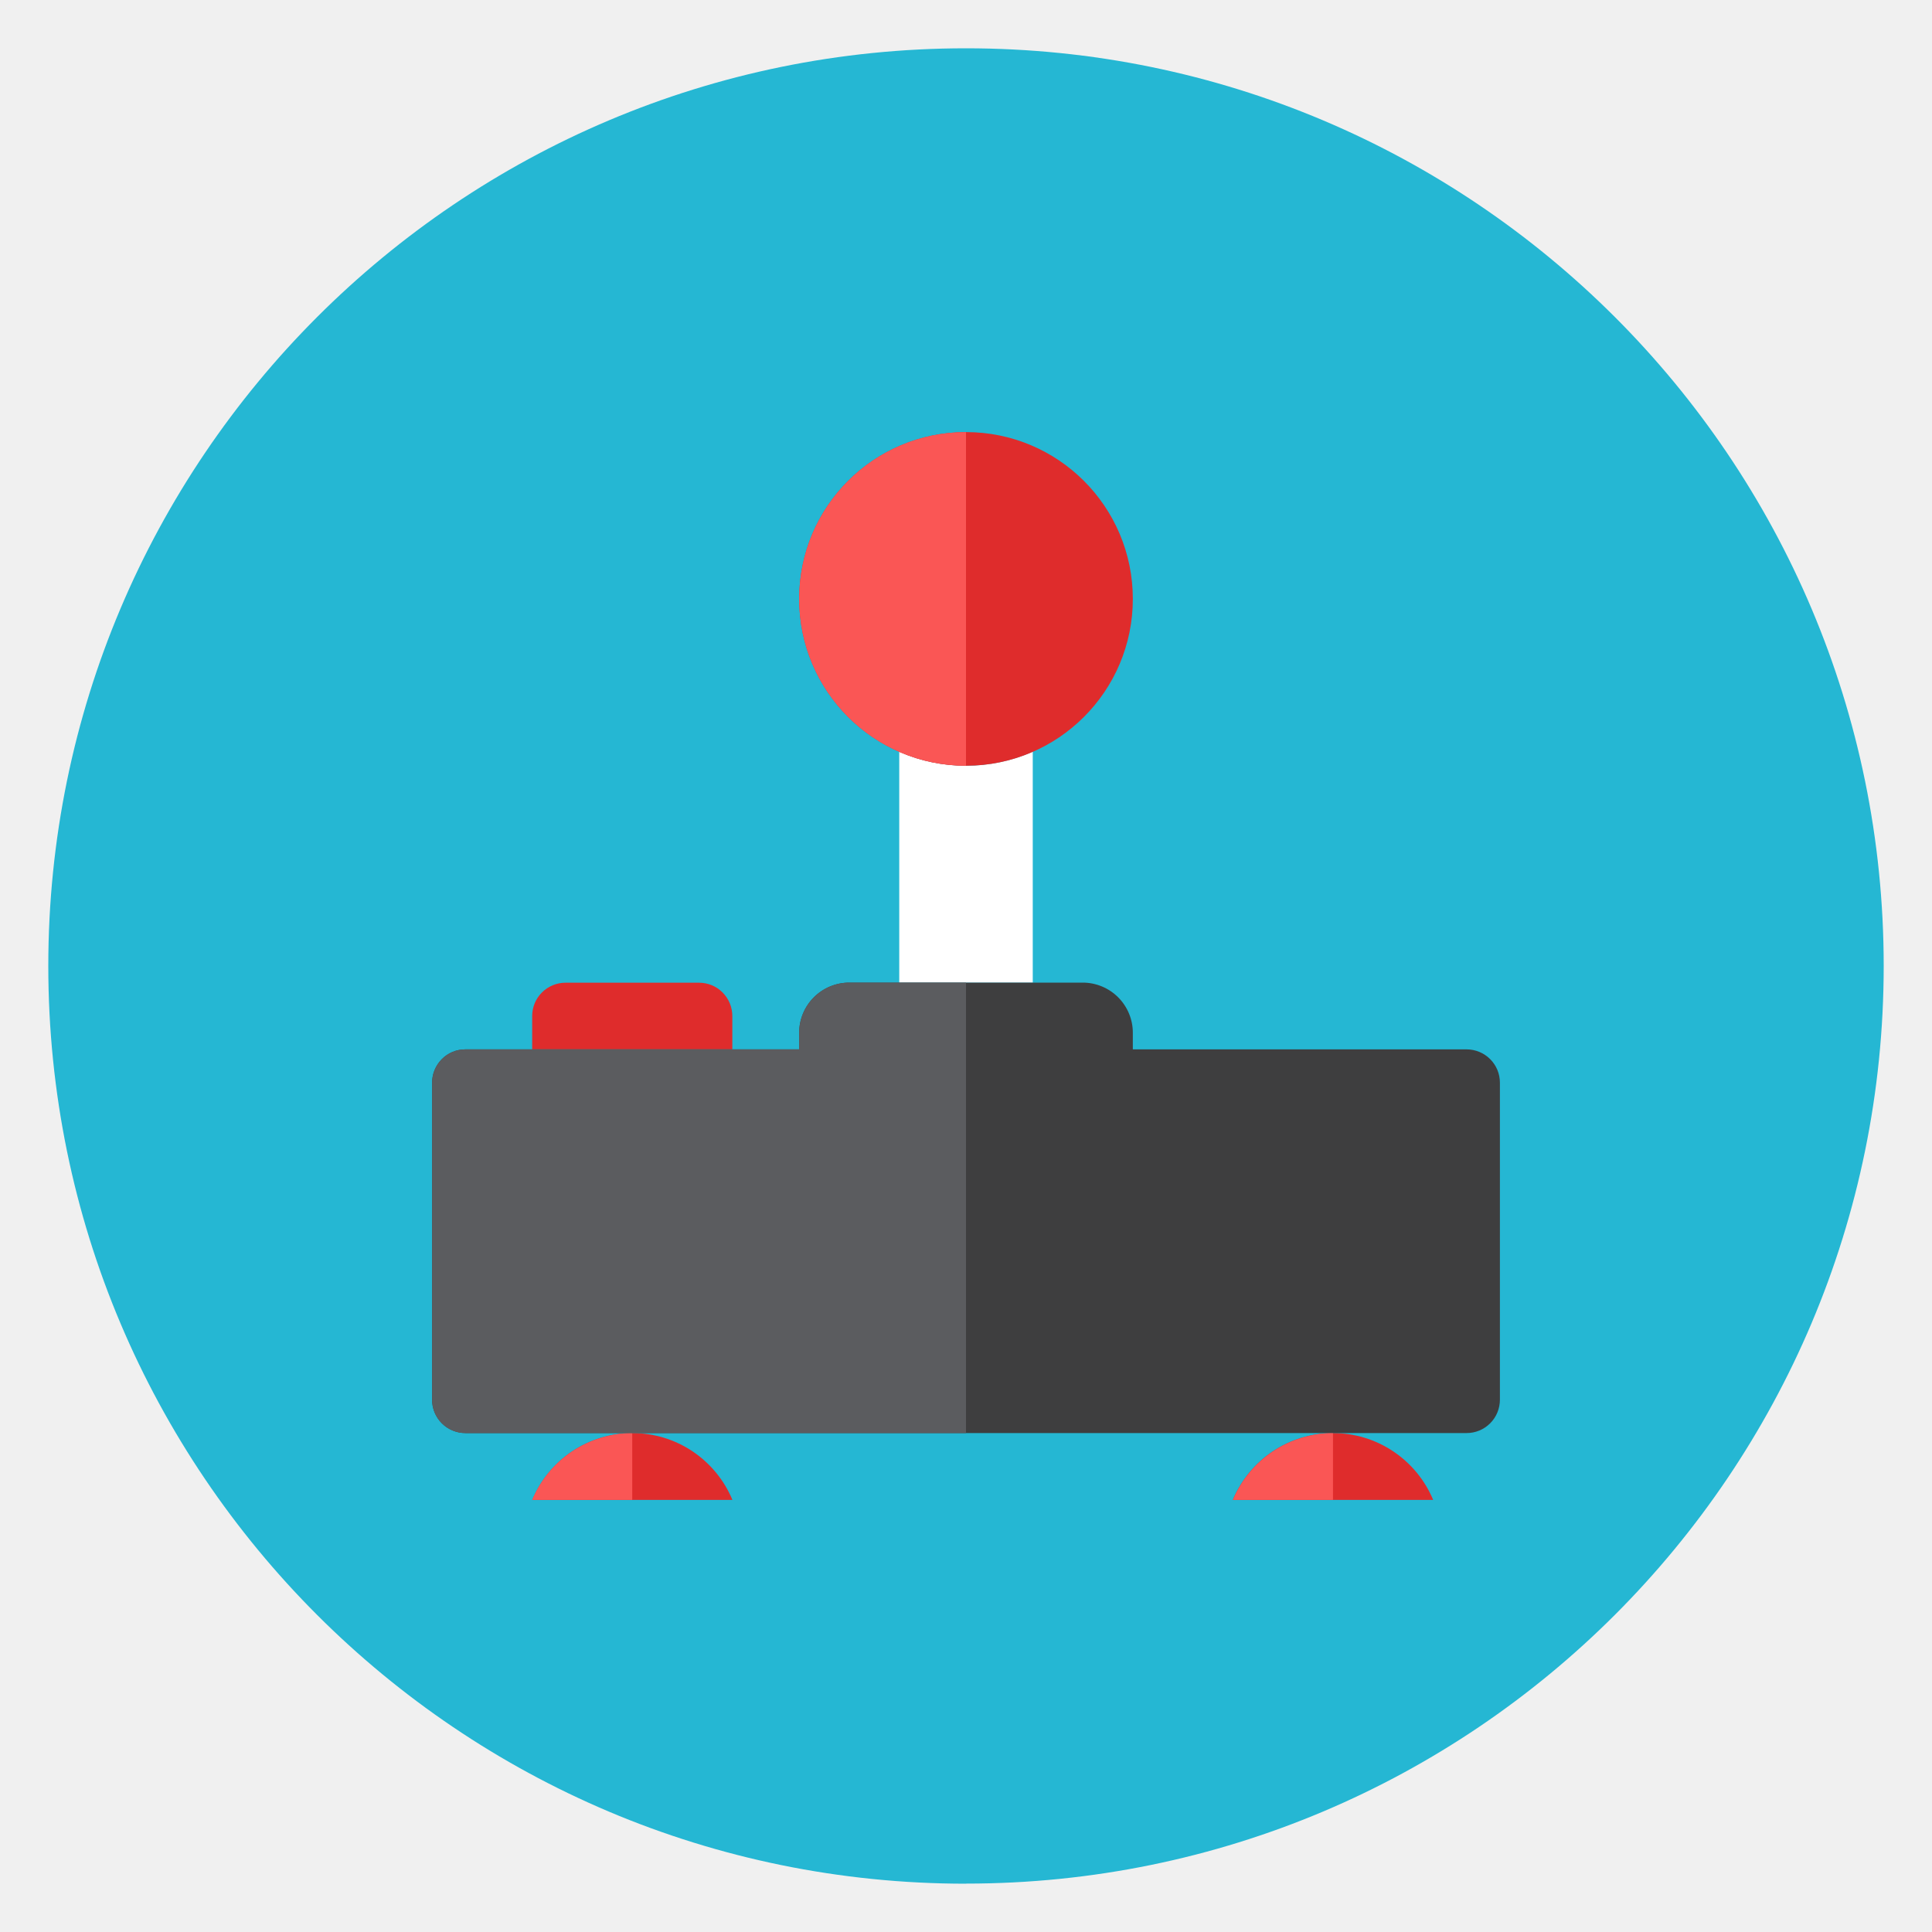
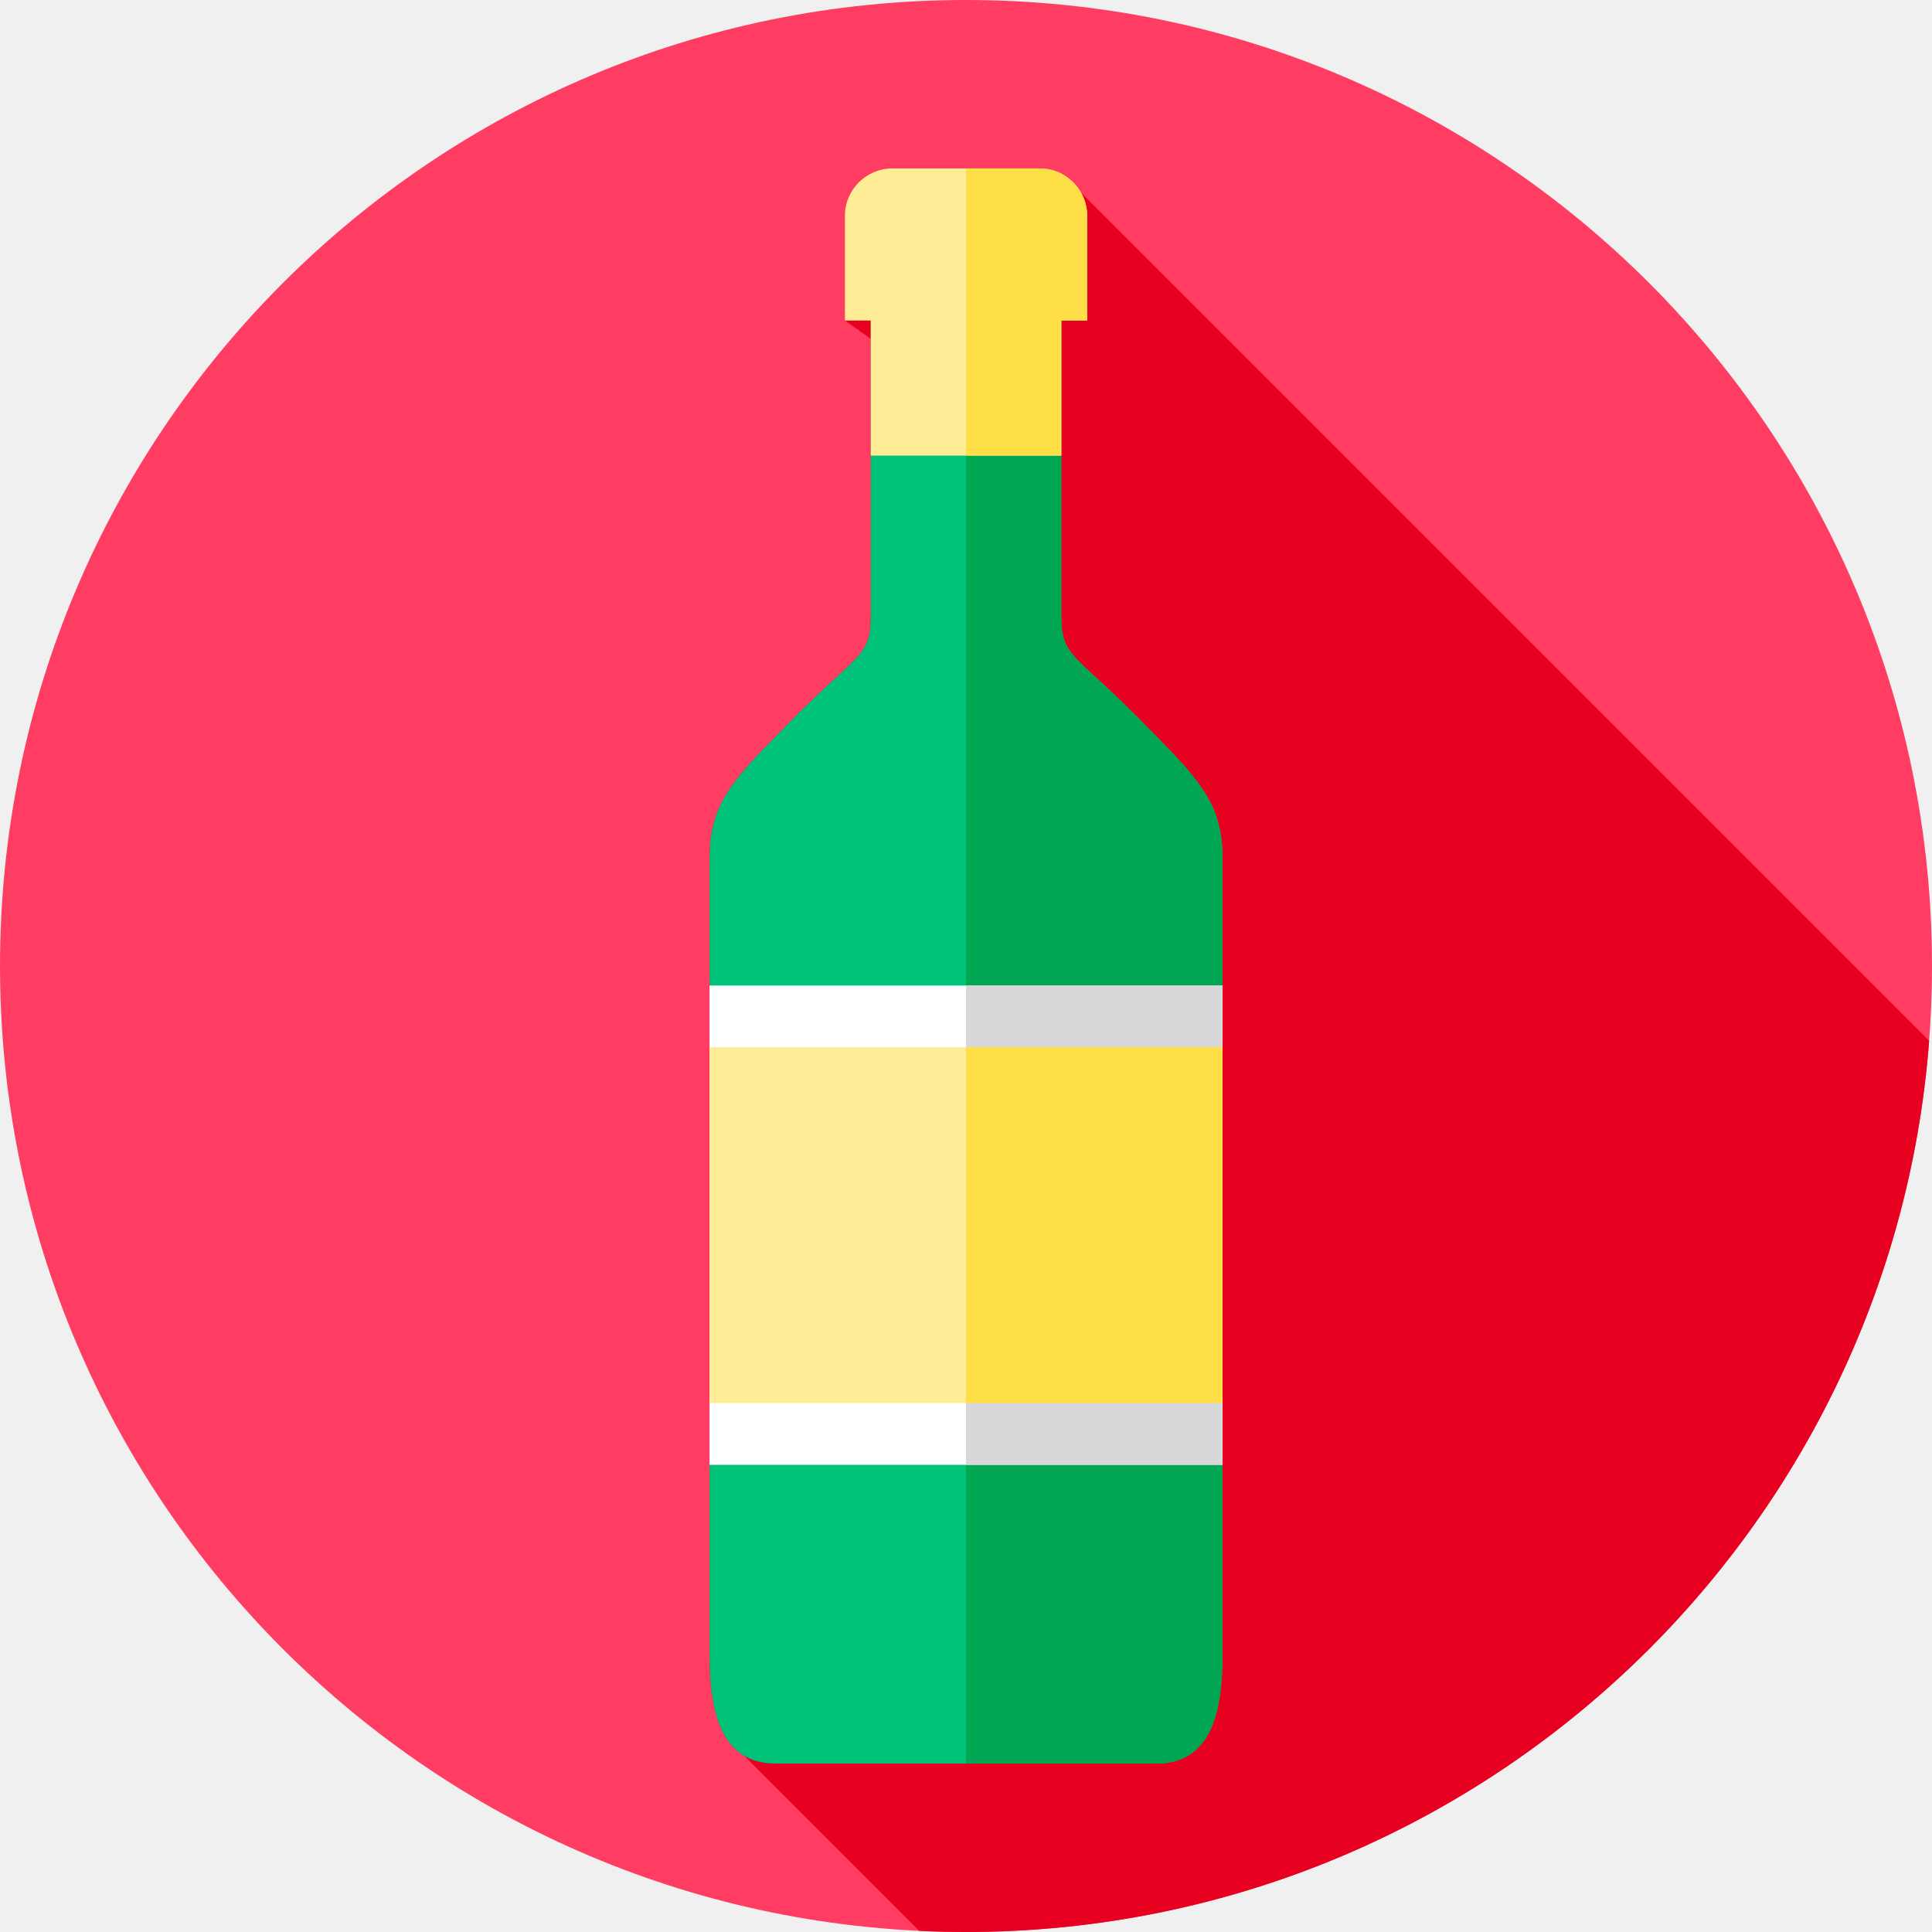
- <svg xmlns="http://www.w3.org/2000/svg" fill="none" viewBox="-0.5 -0.5 20 20" id="Joystick--Streamline-Kameleon.svg" height="40px" width="40px">
-   <path fill="#25b7d3" d="M9.5 18.999c5.247 0 9.5 -4.253 9.5 -9.5C19 4.253 14.747 0 9.5 0S0 4.253 0 9.5c0 5.246 4.253 9.5 9.5 9.5Z" stroke-width="1" />
-   <path fill="#ffffff" d="M9.5 7.427c-0.238 0 -0.473 -0.049 -0.691 -0.145v2.39h1.382v-2.39c-0.218 0.095 -0.453 0.145 -0.691 0.145Z" stroke-width="1" />
-   <path fill="#df2c2c" d="M14.336 15.027c-0.085 -0.205 -0.229 -0.379 -0.414 -0.503 -0.184 -0.123 -0.401 -0.189 -0.623 -0.189 -0.222 0 -0.438 0.066 -0.623 0.189 -0.184 0.123 -0.328 0.298 -0.414 0.503h2.073Z" stroke-width="1" />
-   <path fill="#df2c2c" d="M7.082 10.363h-2.073v-0.345c0 -0.092 0.036 -0.179 0.101 -0.244 0.065 -0.065 0.153 -0.101 0.244 -0.101h1.382c0.092 0 0.18 0.036 0.244 0.101 0.065 0.065 0.101 0.153 0.101 0.244v0.345Z" stroke-width="1" />
-   <path fill="#3e3e3f" d="M14.682 10.363h-3.455v-0.173c0 -0.137 -0.055 -0.269 -0.152 -0.366 -0.097 -0.097 -0.229 -0.152 -0.366 -0.152h-2.418c-0.137 0 -0.269 0.055 -0.366 0.152 -0.097 0.097 -0.152 0.229 -0.152 0.366v0.173h-3.455c-0.092 0 -0.18 0.036 -0.244 0.101 -0.065 0.065 -0.101 0.153 -0.101 0.244v3.282c0 0.092 0.036 0.179 0.101 0.244 0.065 0.065 0.153 0.101 0.244 0.101h10.364c0.092 0 0.179 -0.036 0.244 -0.101 0.065 -0.065 0.101 -0.153 0.101 -0.244v-3.282c0 -0.092 -0.036 -0.179 -0.101 -0.244 -0.065 -0.065 -0.153 -0.101 -0.244 -0.101Z" stroke-width="1" />
-   <path fill="#df2c2c" d="M9.5 7.427c0.954 0 1.727 -0.773 1.727 -1.727 0 -0.954 -0.773 -1.727 -1.727 -1.727 -0.954 0 -1.727 0.773 -1.727 1.727 0 0.954 0.773 1.727 1.727 1.727Z" stroke-width="1" />
-   <path fill="#df2c2c" d="M7.082 15.027c-0.085 -0.205 -0.229 -0.379 -0.413 -0.503 -0.184 -0.123 -0.401 -0.189 -0.623 -0.189 -0.222 0 -0.438 0.066 -0.623 0.189 -0.184 0.123 -0.328 0.298 -0.413 0.503h2.073Z" stroke-width="1" />
-   <path fill="#fa5655" d="M6.046 14.336c-0.222 0 -0.438 0.066 -0.623 0.189s-0.328 0.298 -0.414 0.502h1.036V14.336Z" stroke-width="1" />
-   <path fill="#fa5655" d="M13.3 14.336c-0.222 0 -0.438 0.066 -0.623 0.189 -0.184 0.123 -0.328 0.298 -0.414 0.502h1.036V14.336Z" stroke-width="1" />
-   <path fill="#5b5c5f" d="M9.5 9.672h-1.209c-0.137 0 -0.269 0.055 -0.366 0.152 -0.097 0.097 -0.152 0.229 -0.152 0.366v0.173h-3.455c-0.092 0 -0.18 0.036 -0.244 0.101 -0.065 0.065 -0.101 0.153 -0.101 0.244v3.282c0 0.092 0.036 0.179 0.101 0.244 0.065 0.065 0.153 0.101 0.244 0.101h5.182V9.672Z" stroke-width="1" />
-   <path fill="#fa5655" d="M7.773 5.7c0 0.954 0.773 1.727 1.727 1.727v-3.454c-0.954 0 -1.727 0.773 -1.727 1.727Z" stroke-width="1" />
+ <svg xmlns="http://www.w3.org/2000/svg" version="1.1" id="Layer_1" viewBox="0 0 512 512" xml:space="preserve" width="30px" height="30px" fill="#000000">
+   <g id="SVGRepo_bgCarrier" stroke-width="0" />
+   <g id="SVGRepo_tracerCarrier" stroke-linecap="round" stroke-linejoin="round" />
+   <g id="SVGRepo_iconCarrier">
+     <circle style="fill:#FF3C62;" cx="256" cy="255.996" r="255.996" />
+     <path style="fill:#E7001F;" d="M511.247,275.813L286.508,51.075c-2.15-3.836-6.254-6.446-10.941-6.446H236.44 c-6.896,0-12.539,5.642-12.539,12.539v27.776l6.863,4.848c0,0,0,67.734,0,73.334c0,11.038-3.373,9.875-20.843,27.583 c-15.415,15.624-21.876,21.716-21.876,36.743c0,15.029,0,196.034,0,211.184c0,11.598,1.772,22.271,9.143,26.641l46.419,46.419 c4.108,0.196,8.241,0.303,12.399,0.303C390.722,512,501.134,407.939,511.247,275.813z" />
+     <path style="fill:#00C379;" d="M302.088,190.708c-17.47-17.708-20.843-16.544-20.843-27.583c0-13.942,0-85.105,0-85.105h-50.48 c0,0,0,71.163,0,85.105c0,11.038-3.373,9.875-20.843,27.583c-15.415,15.624-21.876,21.716-21.876,36.744 c0,15.029,0,196.034,0,211.184c0,15.151,3.012,28.734,17.596,28.734s86.143,0,100.728,0s17.596-13.583,17.596-28.734 c0-15.151,0-196.156,0-211.184C323.963,212.424,317.502,206.332,302.088,190.708z" />
+     <path style="fill:#00A652;" d="M302.088,190.708c-17.47-17.708-20.843-16.544-20.843-27.582c0-13.942,0-85.105,0-85.105H256v389.35 c21.537,0,43.075,0,50.368,0c14.584,0,17.596-13.583,17.596-28.734c0-15.151,0-196.156,0-211.184S317.502,206.332,302.088,190.708z" />
+     <rect x="188.041" y="261.179" style="fill:#FFFFFF;" width="135.918" height="127.016" />
+     <rect x="256" y="261.179" style="fill:#D8D8DA;" width="67.959" height="127.016" />
+     <rect x="188.041" y="277.552" style="fill:#FFEC97;" width="135.918" height="94.28" />
+     <rect x="256" y="277.552" style="fill:#FFDF47;" width="67.959" height="94.28" />
+     <path style="fill:#FFEC97;" d="M288.106,57.168c0-6.896-5.642-12.539-12.539-12.539H236.44c-6.896,0-12.539,5.642-12.539,12.539 v27.776h6.863v35.787h50.48V84.944h6.863V57.168H288.106z" />
+     <path style="fill:#FFDF47;" d="M281.244,120.731V84.944h6.863V57.168c0-6.896-5.642-12.539-12.539-12.539H256v76.102H281.244z" />
+   </g>
</svg>
